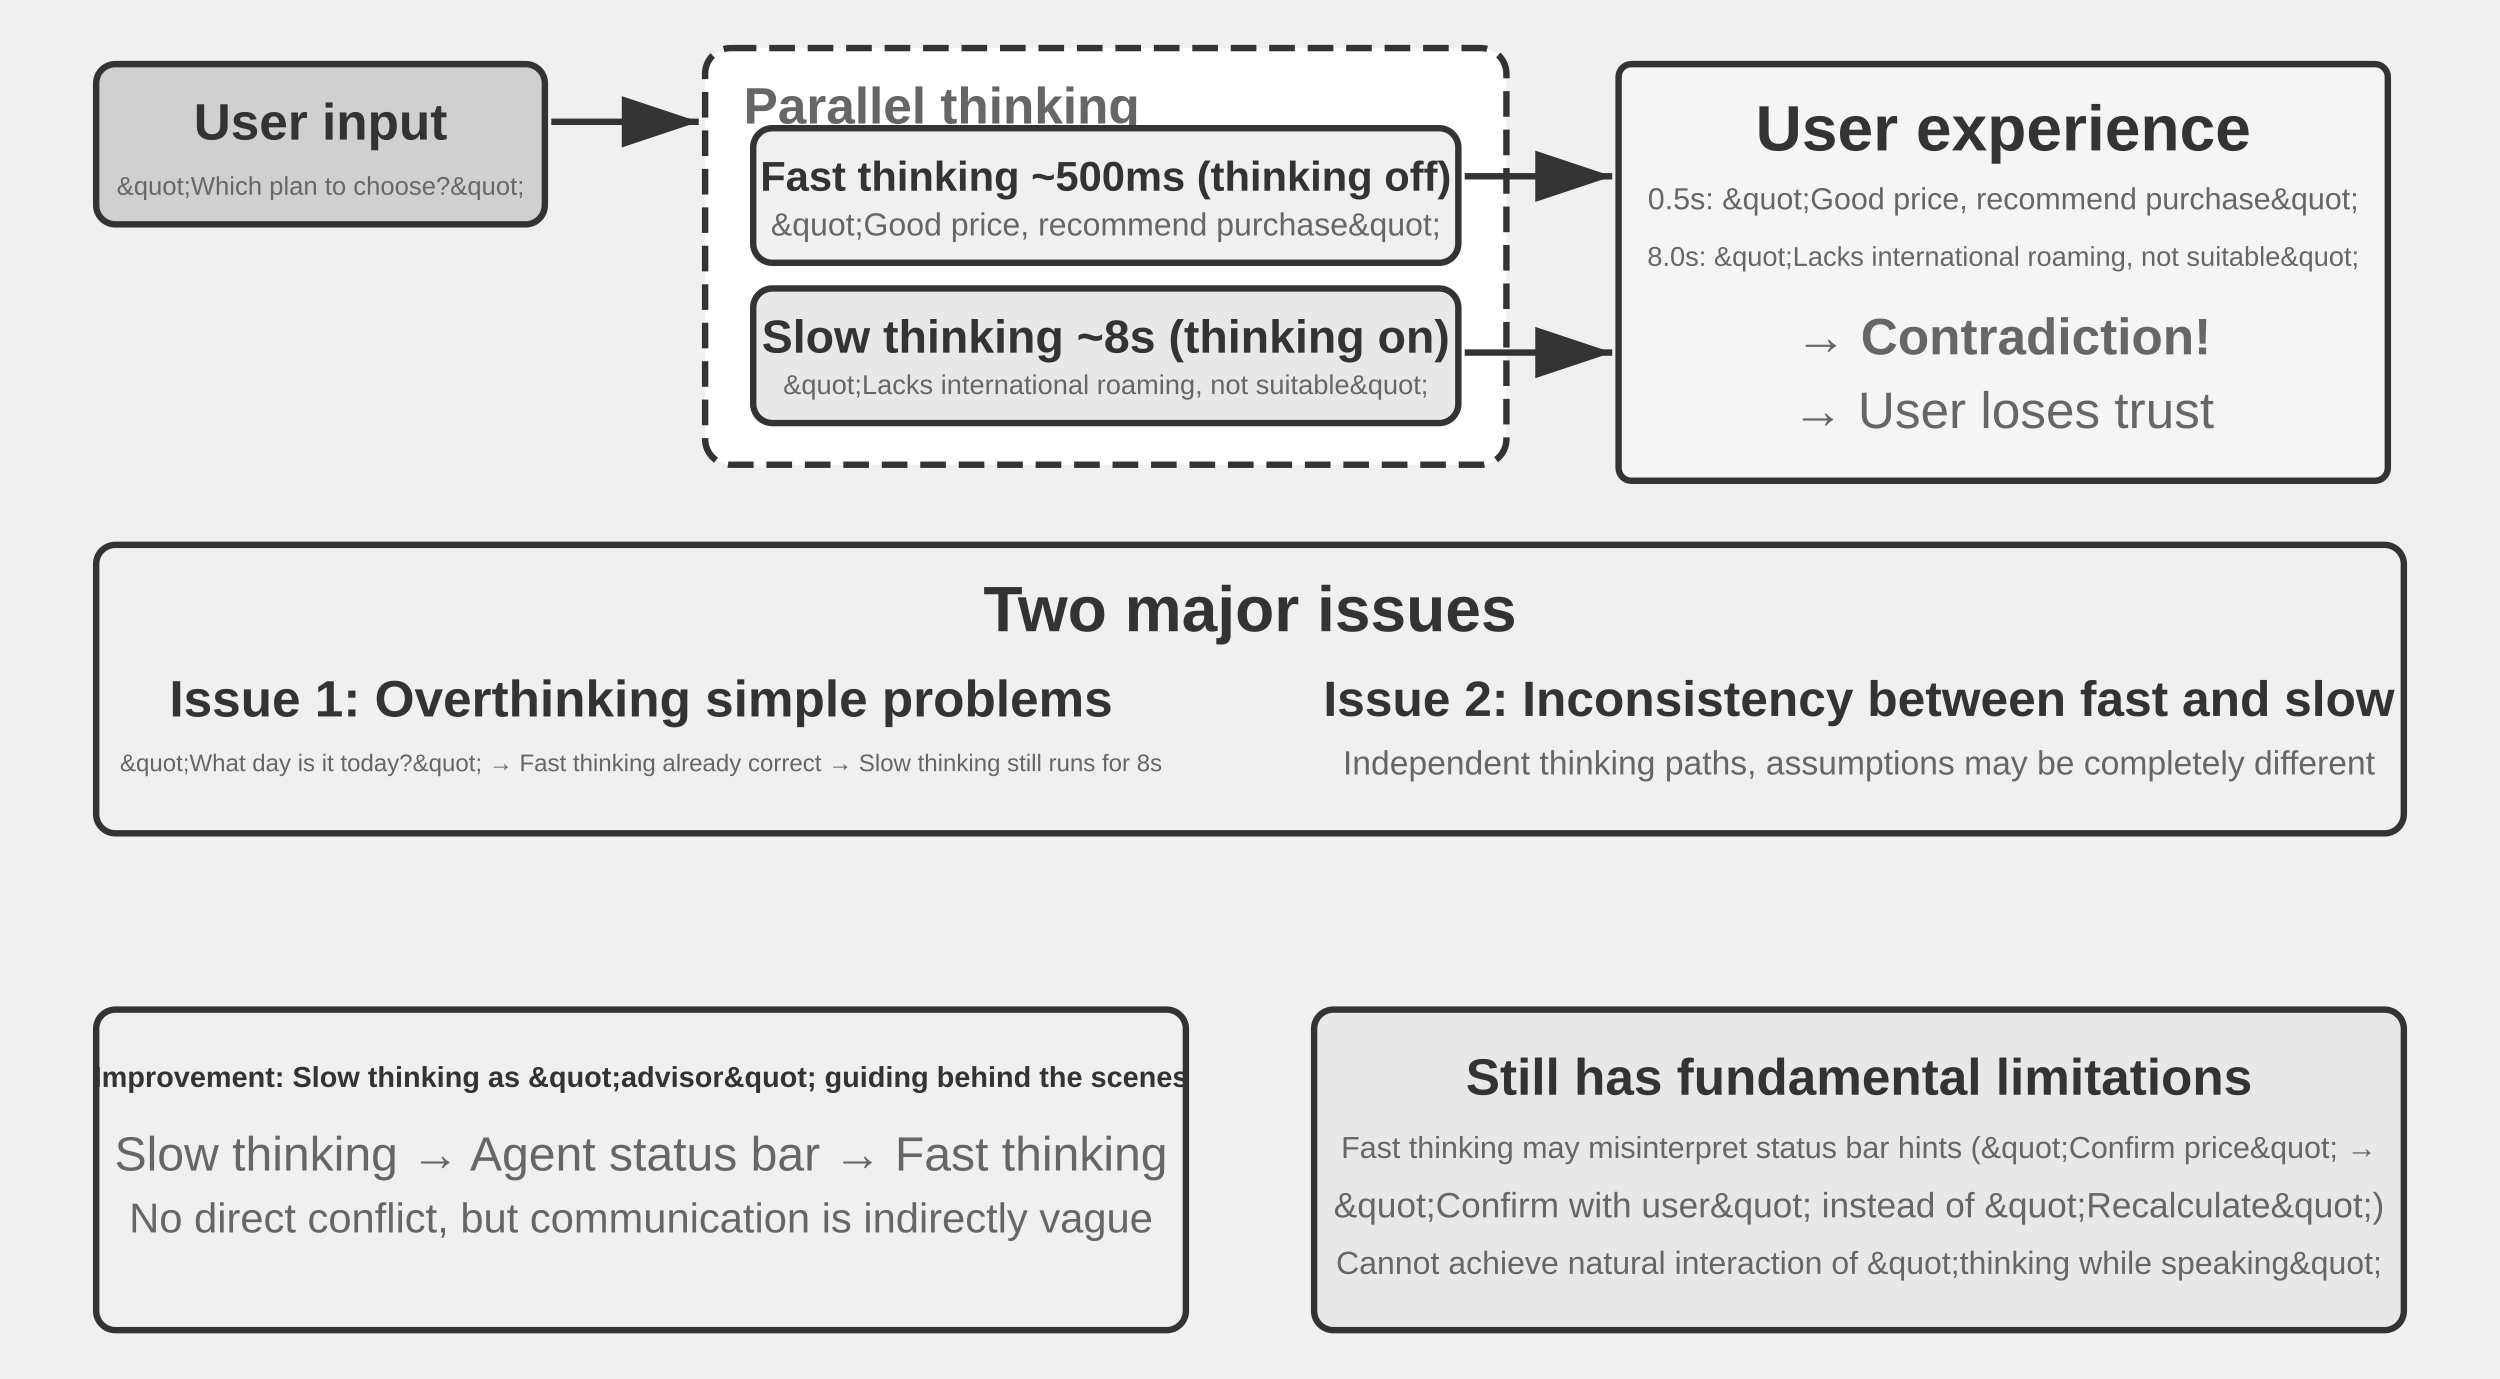
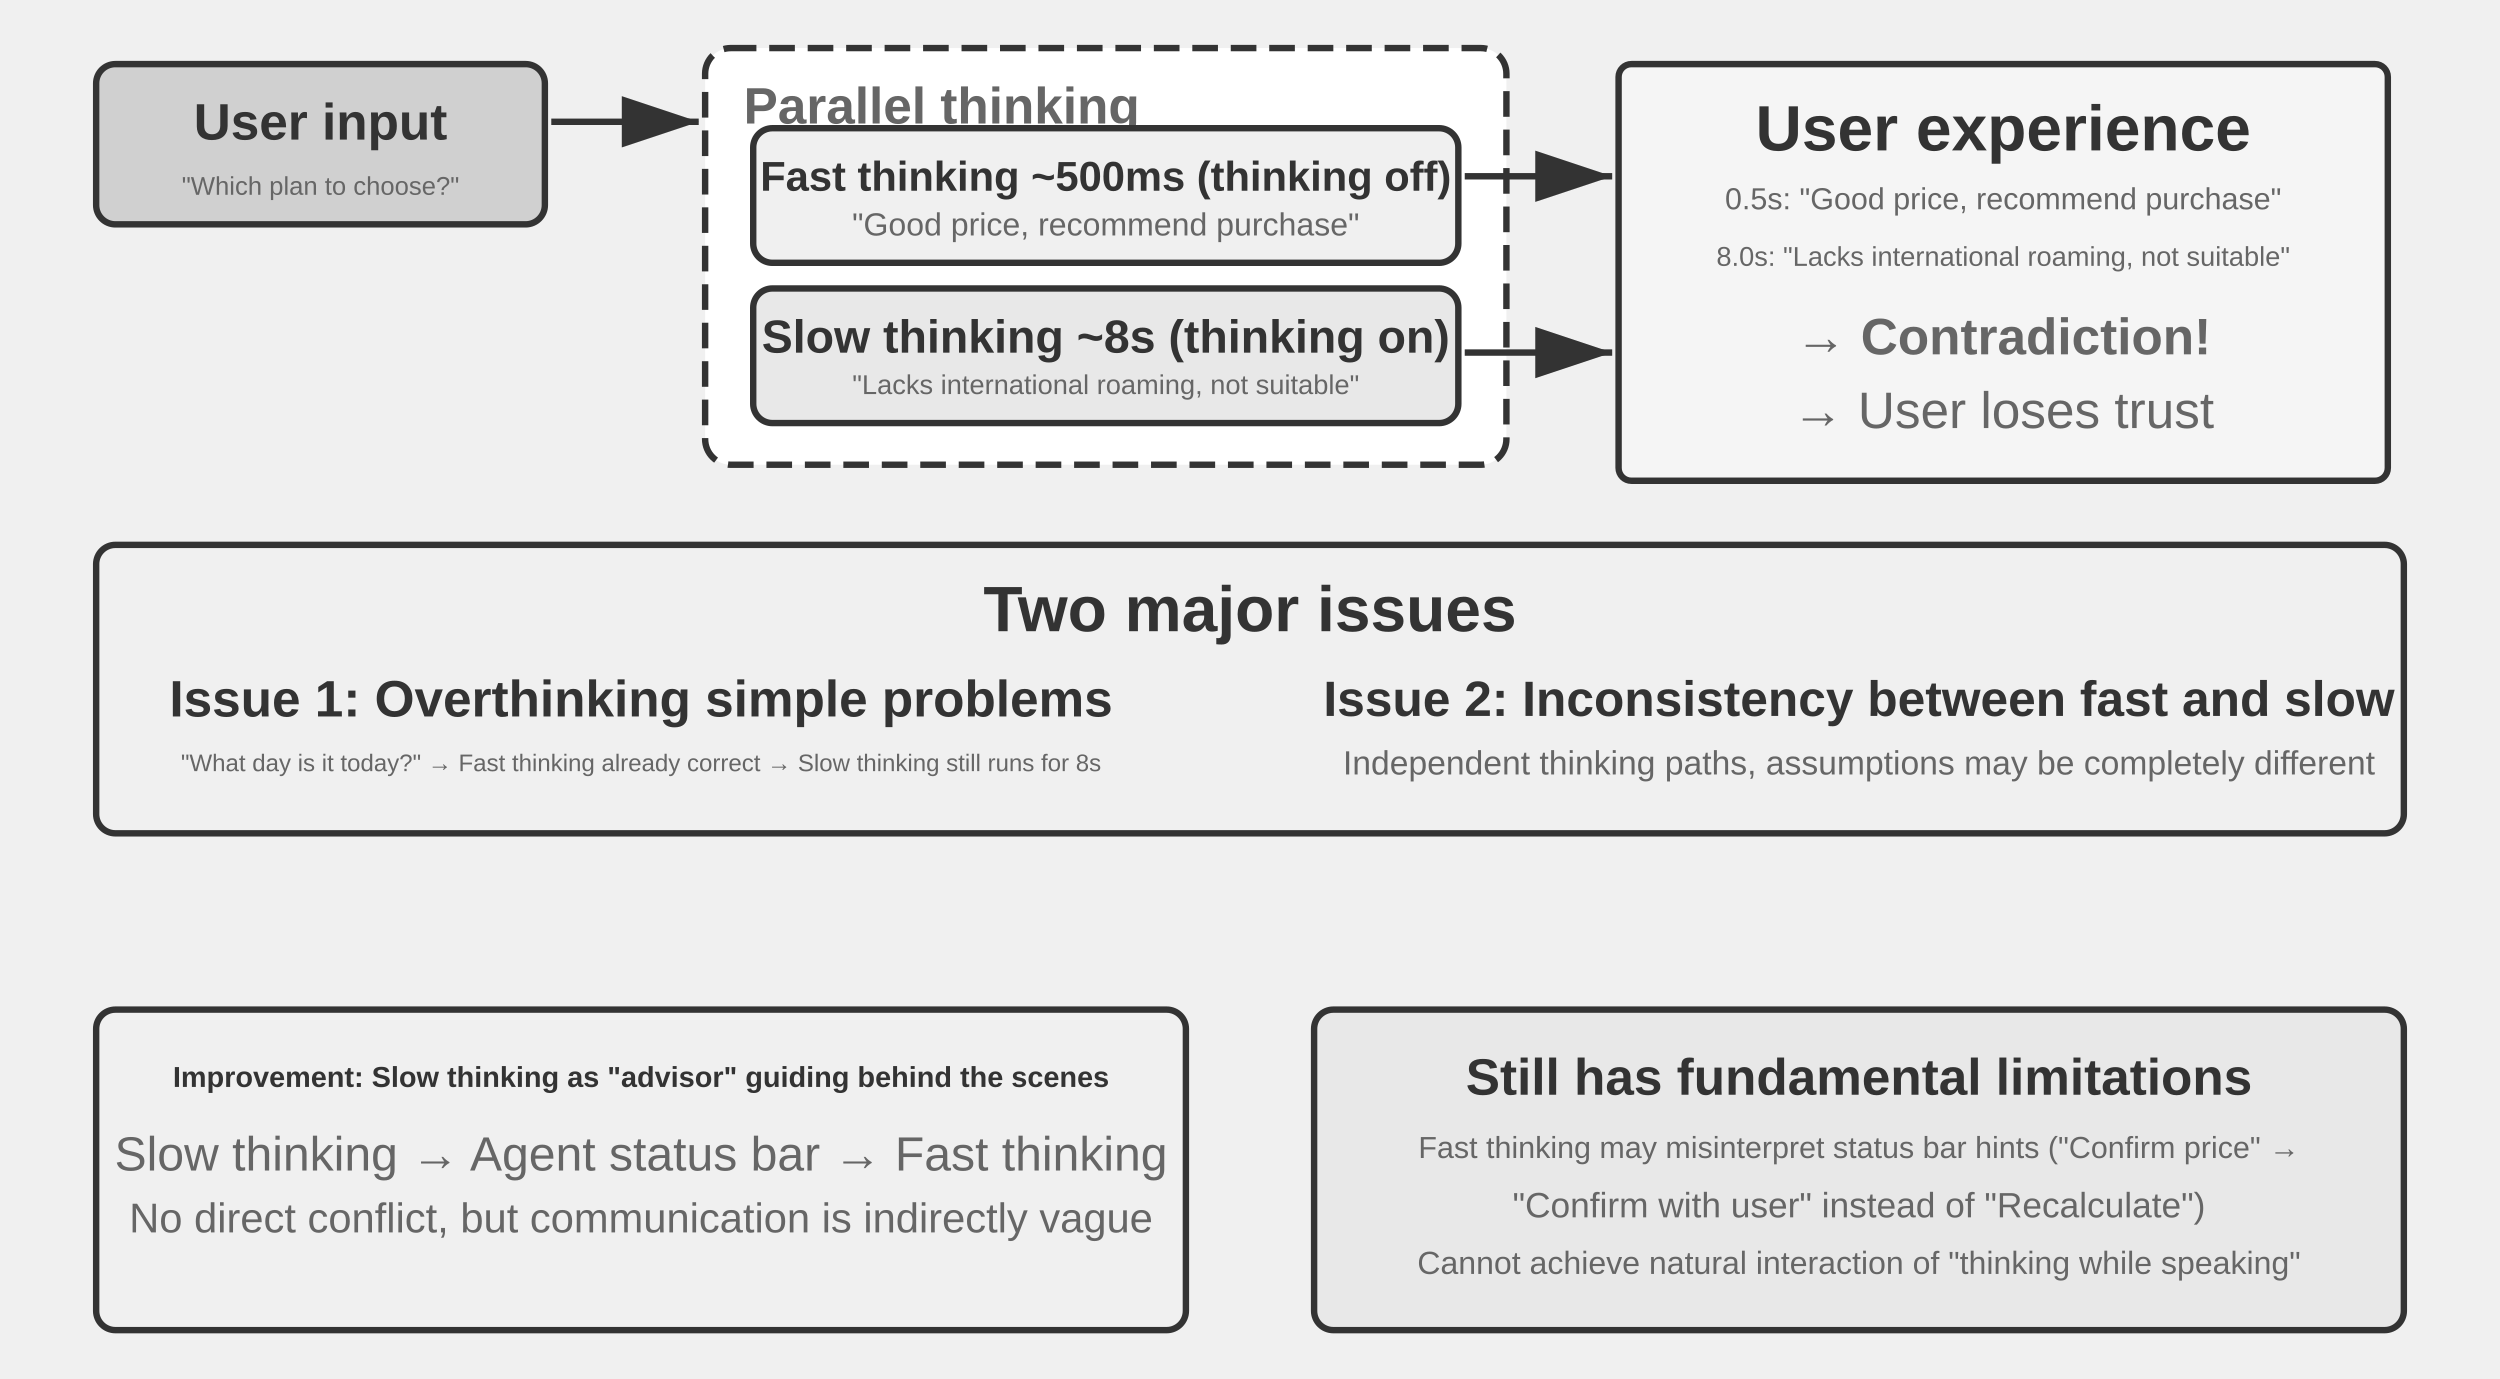
<svg xmlns="http://www.w3.org/2000/svg" viewBox="0 40 780 430" width="780" height="430" style="background:#ffffff">
  <defs>
    <marker id="ah" markerWidth="12" markerHeight="8" refX="12" refY="4" orient="auto">
      <polygon points="0 0, 12 4, 0 8" fill="#333333" />
    </marker>
    <marker id="ah-light" markerWidth="12" markerHeight="8" refX="12" refY="4" orient="auto">
      <polygon points="0 0, 12 4, 0 8" fill="#999999" />
    </marker>
  </defs>
  <rect x="30" y="60" width="140" height="50" rx="6" fill="#d0d0d0" stroke="#333333" stroke-width="2" />
  <text x="100" y="78" font-family="Arial, 'Helvetica Neue', Helvetica, 'PingFang SC', 'Microsoft YaHei', sans-serif" font-size="16" fill="#333333" text-anchor="middle" dominant-baseline="central" font-weight="bold">User input</text>
-   <text x="100" y="98" font-family="Arial, 'Helvetica Neue', Helvetica, 'PingFang SC', 'Microsoft YaHei', sans-serif" font-size="8" fill="#666666" text-anchor="middle" dominant-baseline="central" font-weight="normal">&amp;quot;Which plan to choose?&amp;quot;</text>
+   <text x="100" y="98" font-family="Arial, 'Helvetica Neue', Helvetica, 'PingFang SC', 'Microsoft YaHei', sans-serif" font-size="8" fill="#666666" text-anchor="middle" dominant-baseline="central" font-weight="normal">"Which plan to choose?"</text>
  <line x1="172" y1="78" x2="218" y2="78" stroke="#333333" stroke-width="2" marker-end="url(#ah)" />
  <rect x="220" y="55" width="250" height="130" rx="8" fill="#ffffff" stroke="#333333" stroke-width="2" stroke-dasharray="8,4" />
  <text x="232" y="73" font-family="Arial, 'Helvetica Neue', Helvetica, 'PingFang SC', 'Microsoft YaHei', sans-serif" font-size="16" fill="#666666" text-anchor="start" dominant-baseline="central" font-weight="bold">Parallel thinking</text>
  <rect x="235" y="80" width="220" height="42" rx="6" fill="#f0f0f0" stroke="#333333" stroke-width="2" />
  <text x="345" y="95" font-family="Arial, 'Helvetica Neue', Helvetica, 'PingFang SC', 'Microsoft YaHei', sans-serif" font-size="13" fill="#333333" text-anchor="middle" dominant-baseline="central" font-weight="bold">Fast thinking ~500ms (thinking off)</text>
-   <text x="345" y="110" font-family="Arial, 'Helvetica Neue', Helvetica, 'PingFang SC', 'Microsoft YaHei', sans-serif" font-size="10" fill="#666666" text-anchor="middle" dominant-baseline="central" font-weight="normal">&amp;quot;Good price, recommend purchase&amp;quot;</text>
+   <text x="345" y="110" font-family="Arial, 'Helvetica Neue', Helvetica, 'PingFang SC', 'Microsoft YaHei', sans-serif" font-size="10" fill="#666666" text-anchor="middle" dominant-baseline="central" font-weight="normal">"Good price, recommend purchase"</text>
  <rect x="235" y="130" width="220" height="42" rx="6" fill="#e8e8e8" stroke="#333333" stroke-width="2" />
  <text x="345" y="145" font-family="Arial, 'Helvetica Neue', Helvetica, 'PingFang SC', 'Microsoft YaHei', sans-serif" font-size="14.5" fill="#333333" text-anchor="middle" dominant-baseline="central" font-weight="bold">Slow thinking ~8s (thinking on)</text>
-   <text x="345" y="160" font-family="Arial, 'Helvetica Neue', Helvetica, 'PingFang SC', 'Microsoft YaHei', sans-serif" font-size="8.5" fill="#666666" text-anchor="middle" dominant-baseline="central" font-weight="normal">&amp;quot;Lacks international roaming, not suitable&amp;quot;</text>
+   <text x="345" y="160" font-family="Arial, 'Helvetica Neue', Helvetica, 'PingFang SC', 'Microsoft YaHei', sans-serif" font-size="8.5" fill="#666666" text-anchor="middle" dominant-baseline="central" font-weight="normal">"Lacks international roaming, not suitable"</text>
  <line x1="457" y1="95" x2="503" y2="95" stroke="#333333" stroke-width="2" marker-end="url(#ah)" />
  <line x1="457" y1="150" x2="503" y2="150" stroke="#333333" stroke-width="2" marker-end="url(#ah)" />
  <rect x="505" y="60" width="240" height="130" rx="4" fill="#f5f5f5" stroke="#333333" stroke-width="2" />
  <text x="625" y="80" font-family="Arial, 'Helvetica Neue', Helvetica, 'PingFang SC', 'Microsoft YaHei', sans-serif" font-size="20" fill="#333333" text-anchor="middle" dominant-baseline="central" font-weight="bold">User experience</text>
-   <text x="625" y="102" font-family="Arial, 'Helvetica Neue', Helvetica, 'PingFang SC', 'Microsoft YaHei', sans-serif" font-size="9.5" fill="#666666" text-anchor="middle" dominant-baseline="central" font-weight="normal">0.5s: &amp;quot;Good price, recommend purchase&amp;quot;</text>
-   <text x="625" y="120" font-family="Arial, 'Helvetica Neue', Helvetica, 'PingFang SC', 'Microsoft YaHei', sans-serif" font-size="8.5" fill="#666666" text-anchor="middle" dominant-baseline="central" font-weight="normal">8.0s: &amp;quot;Lacks international roaming, not suitable&amp;quot;</text>
+   <text x="625" y="102" font-family="Arial, 'Helvetica Neue', Helvetica, 'PingFang SC', 'Microsoft YaHei', sans-serif" font-size="9.5" fill="#666666" text-anchor="middle" dominant-baseline="central" font-weight="normal">0.5s: "Good price, recommend purchase"</text>
+   <text x="625" y="120" font-family="Arial, 'Helvetica Neue', Helvetica, 'PingFang SC', 'Microsoft YaHei', sans-serif" font-size="8.5" fill="#666666" text-anchor="middle" dominant-baseline="central" font-weight="normal">8.0s: "Lacks international roaming, not suitable"</text>
  <text x="625" y="145" font-family="Arial, 'Helvetica Neue', Helvetica, 'PingFang SC', 'Microsoft YaHei', sans-serif" font-size="16" fill="#666666" text-anchor="middle" dominant-baseline="central" font-weight="bold">→ Contradiction!</text>
  <text x="625" y="168" font-family="Arial, 'Helvetica Neue', Helvetica, 'PingFang SC', 'Microsoft YaHei', sans-serif" font-size="16" fill="#666666" text-anchor="middle" dominant-baseline="central" font-weight="normal">→ User loses trust</text>
  <rect x="30" y="210" width="720" height="90" rx="6" fill="#f0f0f0" stroke="#333333" stroke-width="2" />
  <text x="390" y="230" font-family="Arial, 'Helvetica Neue', Helvetica, 'PingFang SC', 'Microsoft YaHei', sans-serif" font-size="20" fill="#333333" text-anchor="middle" dominant-baseline="central" font-weight="bold">Two major issues</text>
  <text x="200" y="258" font-family="Arial, 'Helvetica Neue', Helvetica, 'PingFang SC', 'Microsoft YaHei', sans-serif" font-size="16" fill="#333333" text-anchor="middle" dominant-baseline="central" font-weight="bold">Issue 1: Overthinking simple problems</text>
-   <text x="200" y="278" font-family="Arial, 'Helvetica Neue', Helvetica, 'PingFang SC', 'Microsoft YaHei', sans-serif" font-size="7.5" fill="#666666" text-anchor="middle" dominant-baseline="central" font-weight="normal">&amp;quot;What day is it today?&amp;quot; → Fast thinking already correct → Slow thinking still runs for 8s</text>
+   <text x="200" y="278" font-family="Arial, 'Helvetica Neue', Helvetica, 'PingFang SC', 'Microsoft YaHei', sans-serif" font-size="7.5" fill="#666666" text-anchor="middle" dominant-baseline="central" font-weight="normal">"What day is it today?" → Fast thinking already correct → Slow thinking still runs for 8s</text>
  <text x="580" y="258" font-family="Arial, 'Helvetica Neue', Helvetica, 'PingFang SC', 'Microsoft YaHei', sans-serif" font-size="15.5" fill="#333333" text-anchor="middle" dominant-baseline="central" font-weight="bold">Issue 2: Inconsistency between fast and slow</text>
  <text x="580" y="278" font-family="Arial, 'Helvetica Neue', Helvetica, 'PingFang SC', 'Microsoft YaHei', sans-serif" font-size="10.5" fill="#666666" text-anchor="middle" dominant-baseline="central" font-weight="normal">Independent thinking paths, assumptions may be completely different</text>
  <rect x="30" y="355" width="340" height="100" rx="6" fill="#f0f0f0" stroke="#333333" stroke-width="2" />
-   <text x="200" y="376" font-family="Arial, 'Helvetica Neue', Helvetica, 'PingFang SC', 'Microsoft YaHei', sans-serif" font-size="9" fill="#333333" text-anchor="middle" dominant-baseline="central" font-weight="bold">Improvement: Slow thinking as &amp;quot;advisor&amp;quot; guiding behind the scenes</text>
+   <text x="200" y="376" font-family="Arial, 'Helvetica Neue', Helvetica, 'PingFang SC', 'Microsoft YaHei', sans-serif" font-size="9" fill="#333333" text-anchor="middle" dominant-baseline="central" font-weight="bold">Improvement: Slow thinking as "advisor" guiding behind the scenes</text>
  <text x="200" y="400" font-family="Arial, 'Helvetica Neue', Helvetica, 'PingFang SC', 'Microsoft YaHei', sans-serif" font-size="15" fill="#666666" text-anchor="middle" dominant-baseline="central" font-weight="normal">Slow thinking → Agent status bar → Fast thinking</text>
  <text x="200" y="420" font-family="Arial, 'Helvetica Neue', Helvetica, 'PingFang SC', 'Microsoft YaHei', sans-serif" font-size="13" fill="#666666" text-anchor="middle" dominant-baseline="central" font-weight="normal">No direct conflict, but communication is indirectly vague</text>
  <rect x="410" y="355" width="340" height="100" rx="6" fill="#e8e8e8" stroke="#333333" stroke-width="2" />
  <text x="580" y="376" font-family="Arial, 'Helvetica Neue', Helvetica, 'PingFang SC', 'Microsoft YaHei', sans-serif" font-size="16" fill="#333333" text-anchor="middle" dominant-baseline="central" font-weight="bold">Still has fundamental limitations</text>
-   <text x="580" y="398" font-family="Arial, 'Helvetica Neue', Helvetica, 'PingFang SC', 'Microsoft YaHei', sans-serif" font-size="9.5" fill="#666666" text-anchor="middle" dominant-baseline="central" font-weight="normal">Fast thinking may misinterpret status bar hints (&amp;quot;Confirm price&amp;quot; →</text>
-   <text x="580" y="416" font-family="Arial, 'Helvetica Neue', Helvetica, 'PingFang SC', 'Microsoft YaHei', sans-serif" font-size="11" fill="#666666" text-anchor="middle" dominant-baseline="central" font-weight="normal">&amp;quot;Confirm with user&amp;quot; instead of &amp;quot;Recalculate&amp;quot;)</text>
-   <text x="580" y="434" font-family="Arial, 'Helvetica Neue', Helvetica, 'PingFang SC', 'Microsoft YaHei', sans-serif" font-size="10" fill="#666666" text-anchor="middle" dominant-baseline="central" font-weight="normal">Cannot achieve natural interaction of &amp;quot;thinking while speaking&amp;quot;</text>
+   <text x="580" y="398" font-family="Arial, 'Helvetica Neue', Helvetica, 'PingFang SC', 'Microsoft YaHei', sans-serif" font-size="9.5" fill="#666666" text-anchor="middle" dominant-baseline="central" font-weight="normal">Fast thinking may misinterpret status bar hints ("Confirm price" →</text>
+   <text x="580" y="416" font-family="Arial, 'Helvetica Neue', Helvetica, 'PingFang SC', 'Microsoft YaHei', sans-serif" font-size="11" fill="#666666" text-anchor="middle" dominant-baseline="central" font-weight="normal">"Confirm with user" instead of "Recalculate")</text>
+   <text x="580" y="434" font-family="Arial, 'Helvetica Neue', Helvetica, 'PingFang SC', 'Microsoft YaHei', sans-serif" font-size="10" fill="#666666" text-anchor="middle" dominant-baseline="central" font-weight="normal">Cannot achieve natural interaction of "thinking while speaking"</text>
</svg>
